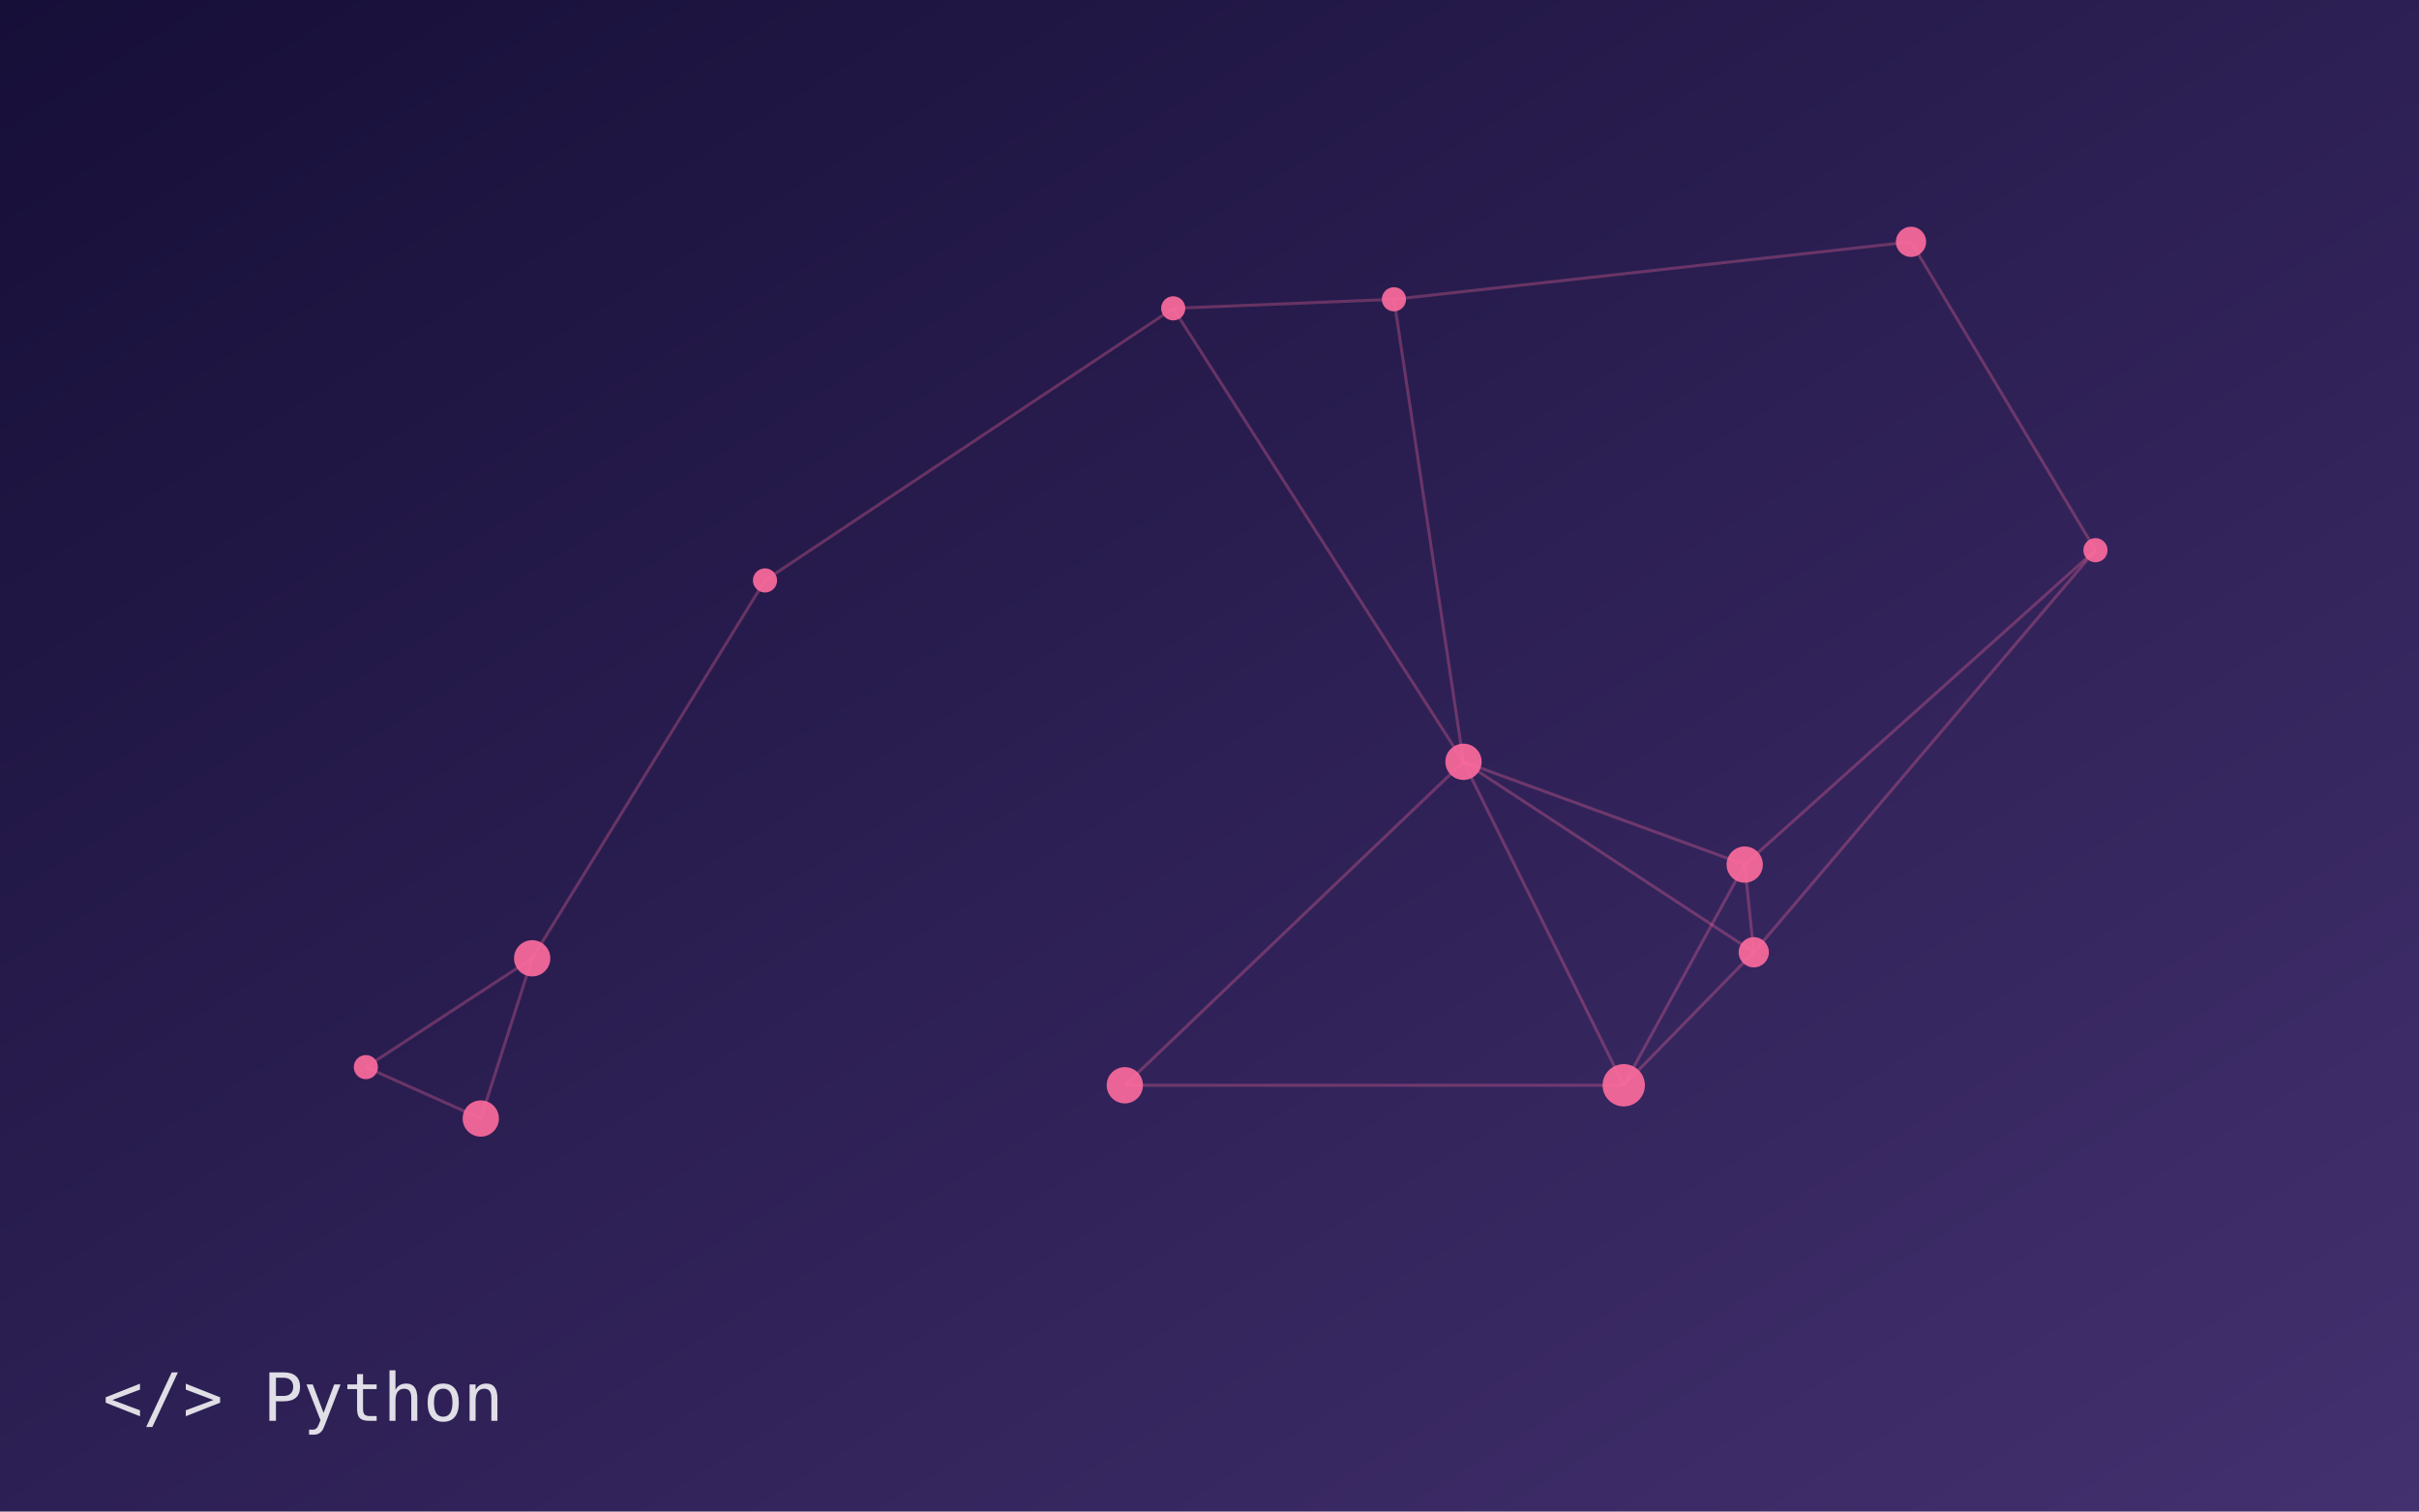
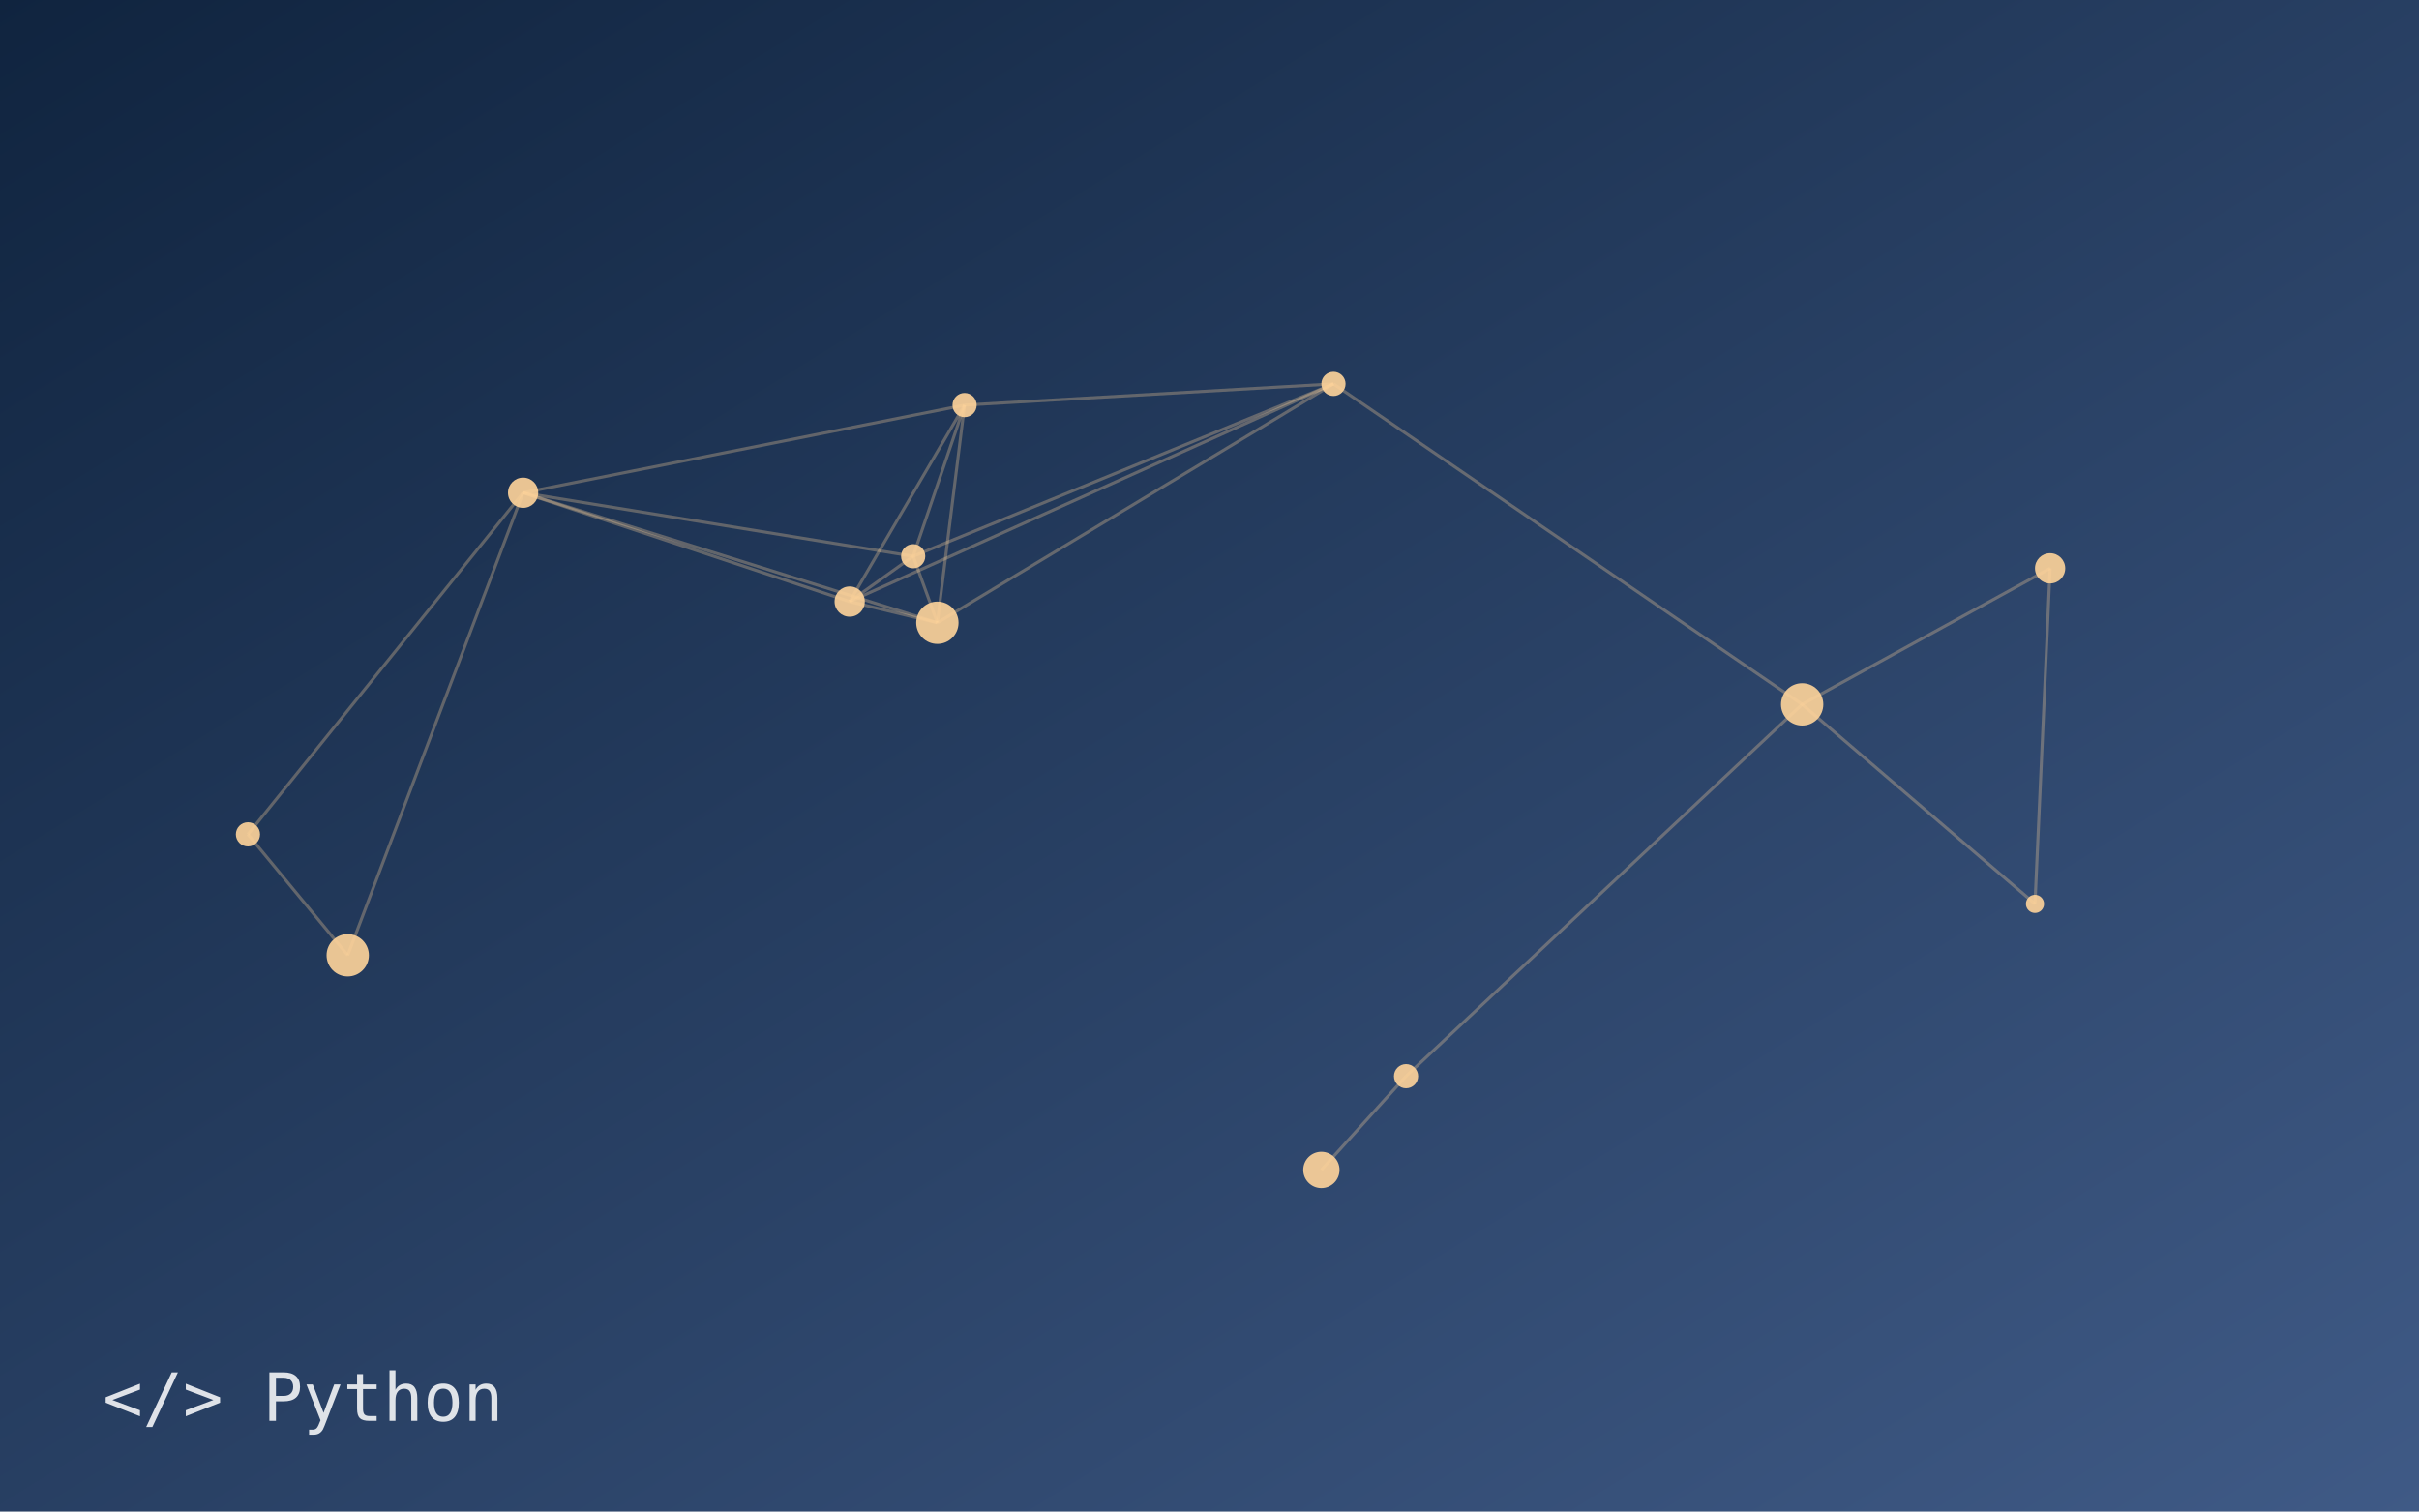
<svg xmlns="http://www.w3.org/2000/svg" viewBox="0 0 800 500" preserveAspectRatio="xMidYMid slice">
  <defs>
    <linearGradient id="bg" x1="0" y1="0" x2="1" y2="1">
-       <stop offset="0" stop-color="#160f38" />
-       <stop offset="1" stop-color="#43306f" />
+       <stop offset="0" stop-color="#10243f" />
+       <stop offset="1" stop-color="#3f5a86" />
    </linearGradient>
  </defs>
  <rect width="800" height="500" fill="url(#bg)" />
-   <line x1="159" y1="370" x2="121" y2="353" stroke="#ff6b9d" stroke-width="1" opacity="0.30" />
-   <line x1="159" y1="370" x2="176" y2="317" stroke="#ff6b9d" stroke-width="1" opacity="0.30" />
-   <line x1="253" y1="192" x2="388" y2="102" stroke="#ff6b9d" stroke-width="1" opacity="0.30" />
-   <line x1="253" y1="192" x2="176" y2="317" stroke="#ff6b9d" stroke-width="1" opacity="0.30" />
-   <line x1="388" y1="102" x2="461" y2="99" stroke="#ff6b9d" stroke-width="1" opacity="0.30" />
-   <line x1="388" y1="102" x2="484" y2="252" stroke="#ff6b9d" stroke-width="1" opacity="0.30" />
-   <line x1="580" y1="315" x2="693" y2="182" stroke="#ff6b9d" stroke-width="1" opacity="0.30" />
-   <line x1="580" y1="315" x2="537" y2="359" stroke="#ff6b9d" stroke-width="1" opacity="0.30" />
-   <line x1="580" y1="315" x2="577" y2="286" stroke="#ff6b9d" stroke-width="1" opacity="0.30" />
-   <line x1="580" y1="315" x2="484" y2="252" stroke="#ff6b9d" stroke-width="1" opacity="0.30" />
-   <line x1="372" y1="359" x2="537" y2="359" stroke="#ff6b9d" stroke-width="1" opacity="0.30" />
-   <line x1="372" y1="359" x2="484" y2="252" stroke="#ff6b9d" stroke-width="1" opacity="0.30" />
-   <line x1="632" y1="80" x2="693" y2="182" stroke="#ff6b9d" stroke-width="1" opacity="0.30" />
-   <line x1="632" y1="80" x2="461" y2="99" stroke="#ff6b9d" stroke-width="1" opacity="0.30" />
-   <line x1="693" y1="182" x2="577" y2="286" stroke="#ff6b9d" stroke-width="1" opacity="0.30" />
-   <line x1="461" y1="99" x2="484" y2="252" stroke="#ff6b9d" stroke-width="1" opacity="0.30" />
-   <line x1="121" y1="353" x2="176" y2="317" stroke="#ff6b9d" stroke-width="1" opacity="0.30" />
-   <line x1="537" y1="359" x2="577" y2="286" stroke="#ff6b9d" stroke-width="1" opacity="0.30" />
-   <line x1="537" y1="359" x2="484" y2="252" stroke="#ff6b9d" stroke-width="1" opacity="0.30" />
-   <line x1="577" y1="286" x2="484" y2="252" stroke="#ff6b9d" stroke-width="1" opacity="0.30" />
-   <circle cx="159" cy="370" r="6" fill="#ff6b9d" opacity="0.9" />
-   <circle cx="253" cy="192" r="4" fill="#ff6b9d" opacity="0.9" />
-   <circle cx="388" cy="102" r="4" fill="#ff6b9d" opacity="0.9" />
-   <circle cx="580" cy="315" r="5" fill="#ff6b9d" opacity="0.9" />
-   <circle cx="372" cy="359" r="6" fill="#ff6b9d" opacity="0.9" />
-   <circle cx="632" cy="80" r="5" fill="#ff6b9d" opacity="0.9" />
-   <circle cx="693" cy="182" r="4" fill="#ff6b9d" opacity="0.9" />
-   <circle cx="461" cy="99" r="4" fill="#ff6b9d" opacity="0.9" />
-   <circle cx="121" cy="353" r="4" fill="#ff6b9d" opacity="0.9" />
-   <circle cx="176" cy="317" r="6" fill="#ff6b9d" opacity="0.9" />
-   <circle cx="537" cy="359" r="7" fill="#ff6b9d" opacity="0.9" />
-   <circle cx="577" cy="286" r="6" fill="#ff6b9d" opacity="0.9" />
-   <circle cx="484" cy="252" r="6" fill="#ff6b9d" opacity="0.9" />
+   <line x1="678" y1="188" x2="673" y2="299" stroke="#ffd49a" stroke-width="1" opacity="0.30" />
+   <line x1="678" y1="188" x2="596" y2="233" stroke="#ffd49a" stroke-width="1" opacity="0.30" />
+   <line x1="441" y1="127" x2="302" y2="184" stroke="#ffd49a" stroke-width="1" opacity="0.30" />
+   <line x1="441" y1="127" x2="319" y2="134" stroke="#ffd49a" stroke-width="1" opacity="0.30" />
+   <line x1="441" y1="127" x2="596" y2="233" stroke="#ffd49a" stroke-width="1" opacity="0.30" />
+   <line x1="441" y1="127" x2="281" y2="199" stroke="#ffd49a" stroke-width="1" opacity="0.30" />
+   <line x1="441" y1="127" x2="310" y2="206" stroke="#ffd49a" stroke-width="1" opacity="0.30" />
+   <line x1="82" y1="276" x2="173" y2="163" stroke="#ffd49a" stroke-width="1" opacity="0.30" />
+   <line x1="82" y1="276" x2="115" y2="316" stroke="#ffd49a" stroke-width="1" opacity="0.30" />
+   <line x1="302" y1="184" x2="173" y2="163" stroke="#ffd49a" stroke-width="1" opacity="0.30" />
+   <line x1="302" y1="184" x2="319" y2="134" stroke="#ffd49a" stroke-width="1" opacity="0.30" />
+   <line x1="302" y1="184" x2="281" y2="199" stroke="#ffd49a" stroke-width="1" opacity="0.30" />
+   <line x1="302" y1="184" x2="310" y2="206" stroke="#ffd49a" stroke-width="1" opacity="0.30" />
+   <line x1="173" y1="163" x2="115" y2="316" stroke="#ffd49a" stroke-width="1" opacity="0.30" />
+   <line x1="173" y1="163" x2="319" y2="134" stroke="#ffd49a" stroke-width="1" opacity="0.30" />
+   <line x1="173" y1="163" x2="281" y2="199" stroke="#ffd49a" stroke-width="1" opacity="0.30" />
+   <line x1="173" y1="163" x2="310" y2="206" stroke="#ffd49a" stroke-width="1" opacity="0.30" />
+   <line x1="673" y1="299" x2="596" y2="233" stroke="#ffd49a" stroke-width="1" opacity="0.30" />
+   <line x1="437" y1="387" x2="465" y2="356" stroke="#ffd49a" stroke-width="1" opacity="0.30" />
+   <line x1="319" y1="134" x2="281" y2="199" stroke="#ffd49a" stroke-width="1" opacity="0.30" />
+   <line x1="319" y1="134" x2="310" y2="206" stroke="#ffd49a" stroke-width="1" opacity="0.30" />
+   <line x1="596" y1="233" x2="465" y2="356" stroke="#ffd49a" stroke-width="1" opacity="0.30" />
+   <line x1="281" y1="199" x2="310" y2="206" stroke="#ffd49a" stroke-width="1" opacity="0.30" />
+   <circle cx="678" cy="188" r="5" fill="#ffd49a" opacity="0.9" />
+   <circle cx="441" cy="127" r="4" fill="#ffd49a" opacity="0.9" />
+   <circle cx="82" cy="276" r="4" fill="#ffd49a" opacity="0.9" />
+   <circle cx="302" cy="184" r="4" fill="#ffd49a" opacity="0.9" />
+   <circle cx="173" cy="163" r="5" fill="#ffd49a" opacity="0.9" />
+   <circle cx="673" cy="299" r="3" fill="#ffd49a" opacity="0.9" />
+   <circle cx="115" cy="316" r="7" fill="#ffd49a" opacity="0.9" />
+   <circle cx="437" cy="387" r="6" fill="#ffd49a" opacity="0.9" />
+   <circle cx="319" cy="134" r="4" fill="#ffd49a" opacity="0.9" />
+   <circle cx="596" cy="233" r="7" fill="#ffd49a" opacity="0.9" />
+   <circle cx="281" cy="199" r="5" fill="#ffd49a" opacity="0.9" />
+   <circle cx="310" cy="206" r="7" fill="#ffd49a" opacity="0.9" />
+   <circle cx="465" cy="356" r="4" fill="#ffd49a" opacity="0.9" />
  <text x="34" y="470" font-family="ui-monospace,Menlo,Consolas,monospace" font-size="22" fill="#ffffff" opacity="0.85">&lt;/&gt; Python</text>
</svg>
